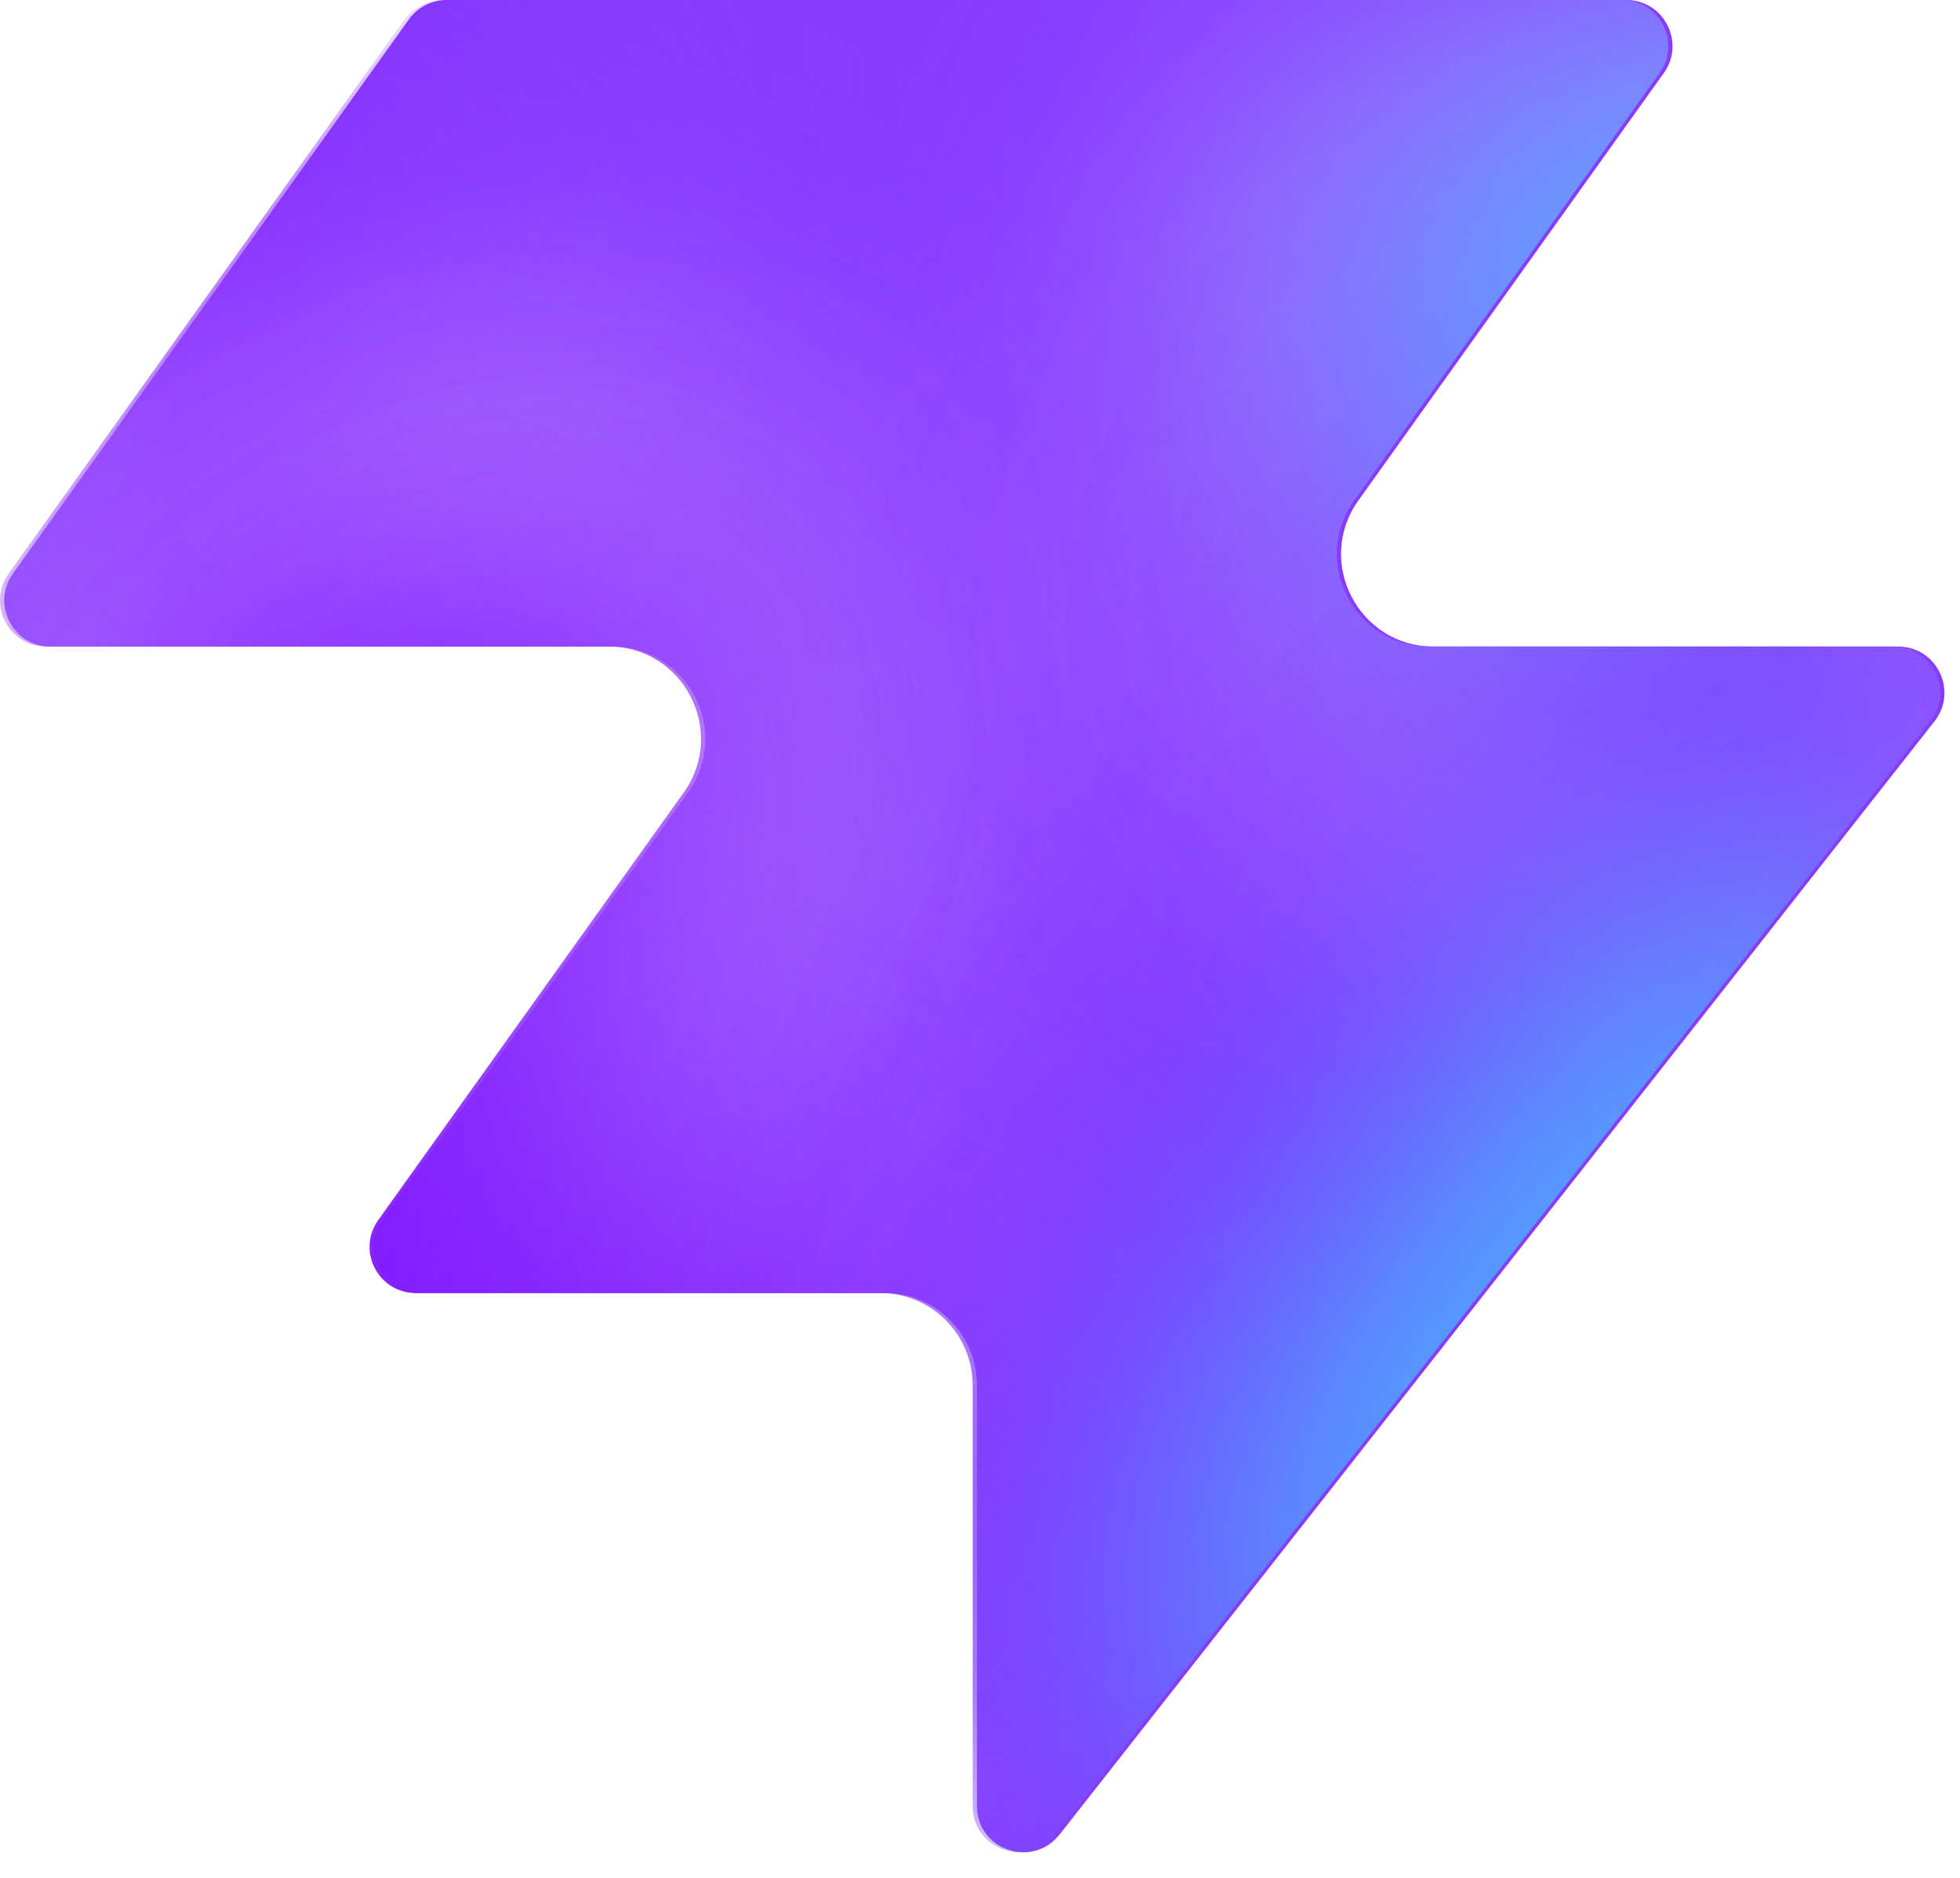
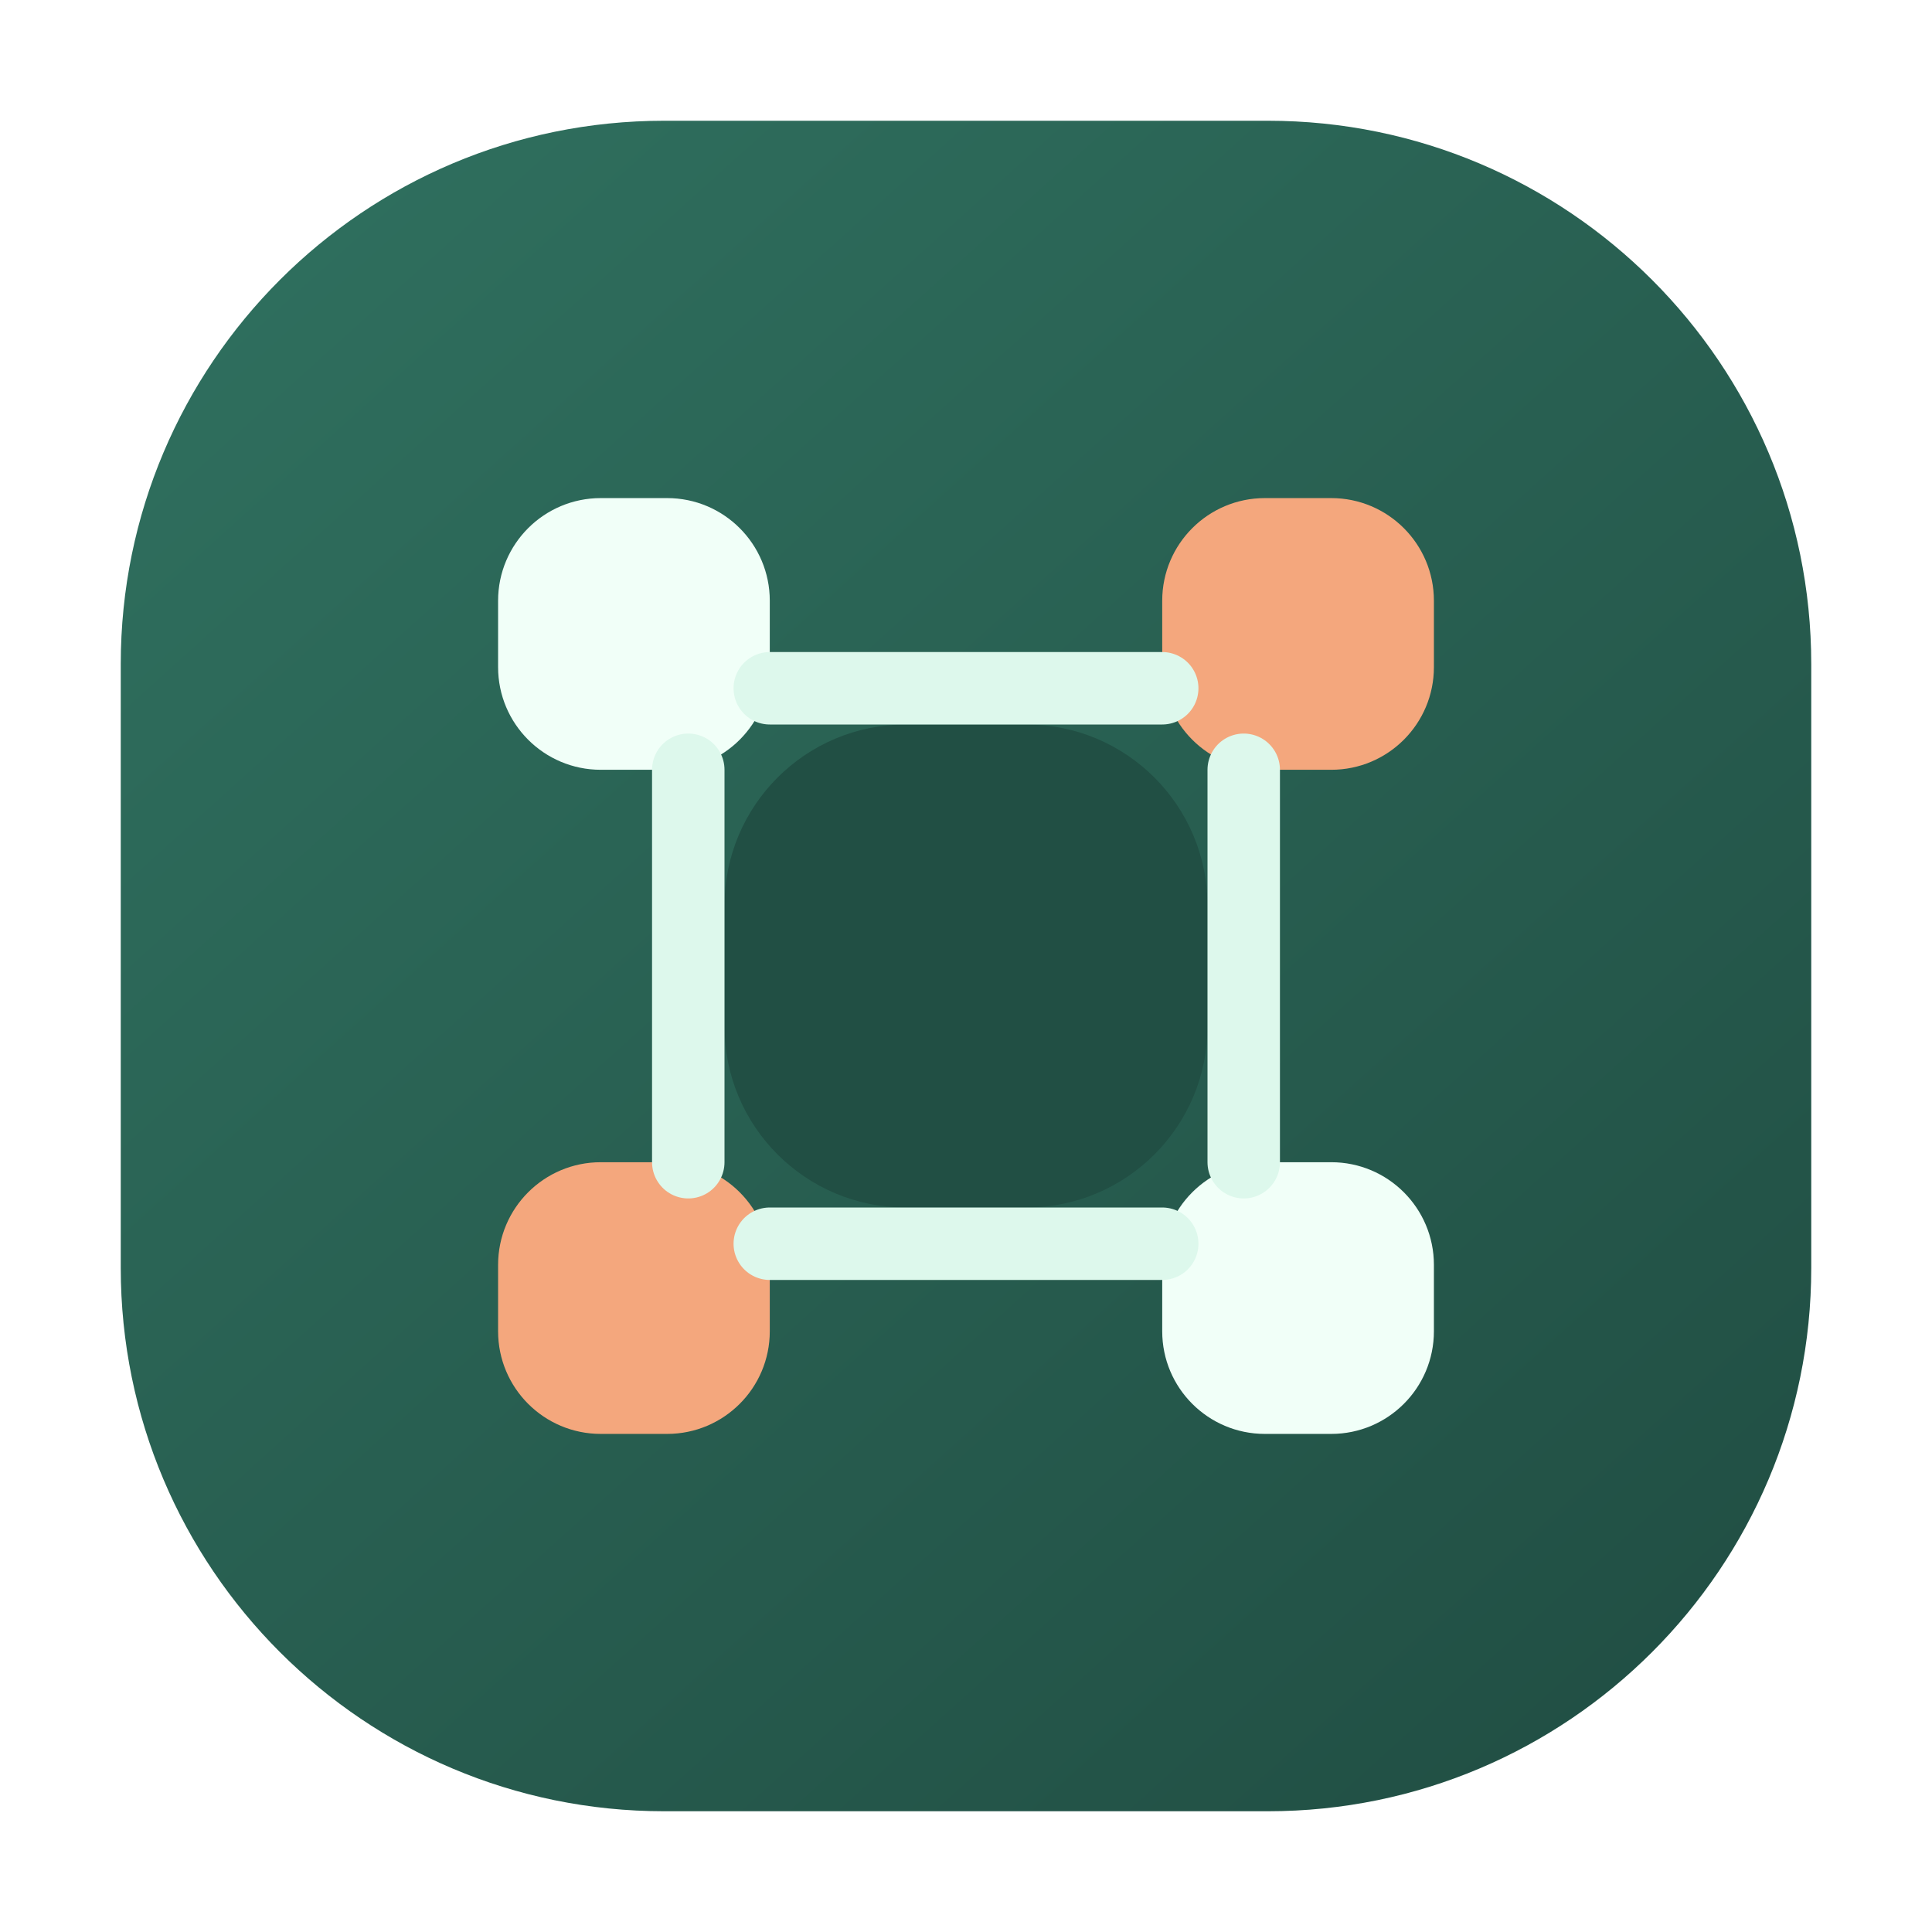
- <svg xmlns="http://www.w3.org/2000/svg" width="48" height="46" fill="none" viewBox="0 0 48 46">
-   <path fill="#863bff" d="M25.946 44.938c-.664.845-2.021.375-2.021-.698V33.937a2.26 2.26 0 0 0-2.262-2.262H10.287c-.92 0-1.456-1.04-.92-1.788l7.48-10.471c1.07-1.497 0-3.578-1.842-3.578H1.237c-.92 0-1.456-1.04-.92-1.788L10.013.474c.214-.297.556-.474.92-.474h28.894c.92 0 1.456 1.04.92 1.788l-7.48 10.471c-1.07 1.498 0 3.579 1.842 3.579h11.377c.943 0 1.473 1.088.89 1.83L25.947 44.94z" style="fill:#863bff;fill:color(display-p3 .525 .23 1);fill-opacity:1" />
-   <mask id="a" width="48" height="46" x="0" y="0" maskUnits="userSpaceOnUse" style="mask-type:alpha">
-     <path fill="#000" d="M25.842 44.938c-.664.844-2.021.375-2.021-.698V33.937a2.26 2.26 0 0 0-2.262-2.262H10.183c-.92 0-1.456-1.04-.92-1.788l7.48-10.471c1.07-1.498 0-3.579-1.842-3.579H1.133c-.92 0-1.456-1.04-.92-1.787L9.91.473c.214-.297.556-.474.92-.474h28.894c.92 0 1.456 1.04.92 1.788l-7.48 10.471c-1.07 1.498 0 3.578 1.842 3.578h11.377c.943 0 1.473 1.088.89 1.832L25.843 44.94z" style="fill:#000;fill-opacity:1" />
-   </mask>
-   <g mask="url(#a)">
-     <g filter="url(#b)">
-       <ellipse cx="5.508" cy="14.704" fill="#ede6ff" rx="5.508" ry="14.704" style="fill:#ede6ff;fill:color(display-p3 .927 .903 1);fill-opacity:1" transform="matrix(.00324 1 1 -.00324 -4.47 31.516)" />
-     </g>
-     <g filter="url(#c)">
-       <ellipse cx="10.399" cy="29.851" fill="#ede6ff" rx="10.399" ry="29.851" style="fill:#ede6ff;fill:color(display-p3 .927 .903 1);fill-opacity:1" transform="matrix(.00324 1 1 -.00324 -39.328 7.883)" />
-     </g>
-     <g filter="url(#d)">
-       <ellipse cx="5.508" cy="30.487" fill="#7e14ff" rx="5.508" ry="30.487" style="fill:#7e14ff;fill:color(display-p3 .492 .077 1);fill-opacity:1" transform="rotate(89.814 -25.913 -14.639)scale(1 -1)" />
-     </g>
-     <g filter="url(#e)">
-       <ellipse cx="5.508" cy="30.599" fill="#7e14ff" rx="5.508" ry="30.599" style="fill:#7e14ff;fill:color(display-p3 .492 .077 1);fill-opacity:1" transform="rotate(89.814 -32.644 -3.334)scale(1 -1)" />
-     </g>
-     <g filter="url(#f)">
-       <ellipse cx="5.508" cy="30.599" fill="#7e14ff" rx="5.508" ry="30.599" style="fill:#7e14ff;fill:color(display-p3 .492 .077 1);fill-opacity:1" transform="matrix(.00324 1 1 -.00324 -34.34 30.47)" />
-     </g>
-     <g filter="url(#g)">
-       <ellipse cx="14.072" cy="22.078" fill="#ede6ff" rx="14.072" ry="22.078" style="fill:#ede6ff;fill:color(display-p3 .927 .903 1);fill-opacity:1" transform="rotate(93.35 24.506 48.493)scale(-1 1)" />
-     </g>
-     <g filter="url(#h)">
-       <ellipse cx="3.47" cy="21.501" fill="#7e14ff" rx="3.47" ry="21.501" style="fill:#7e14ff;fill:color(display-p3 .492 .077 1);fill-opacity:1" transform="rotate(89.009 28.708 47.59)scale(-1 1)" />
-     </g>
-     <g filter="url(#i)">
-       <ellipse cx="3.47" cy="21.501" fill="#7e14ff" rx="3.47" ry="21.501" style="fill:#7e14ff;fill:color(display-p3 .492 .077 1);fill-opacity:1" transform="rotate(89.009 28.708 47.59)scale(-1 1)" />
-     </g>
-     <g filter="url(#j)">
-       <ellipse cx=".387" cy="8.972" fill="#7e14ff" rx="4.407" ry="29.108" style="fill:#7e14ff;fill:color(display-p3 .492 .077 1);fill-opacity:1" transform="rotate(39.51 .387 8.972)" />
-     </g>
-     <g filter="url(#k)">
-       <ellipse cx="47.523" cy="-6.092" fill="#7e14ff" rx="4.407" ry="29.108" style="fill:#7e14ff;fill:color(display-p3 .492 .077 1);fill-opacity:1" transform="rotate(37.892 47.523 -6.092)" />
-     </g>
-     <g filter="url(#l)">
-       <ellipse cx="41.412" cy="6.333" fill="#47bfff" rx="5.971" ry="9.665" style="fill:#47bfff;fill:color(display-p3 .28 .748 1);fill-opacity:1" transform="rotate(37.892 41.412 6.333)" />
-     </g>
-     <g filter="url(#m)">
-       <ellipse cx="-1.879" cy="38.332" fill="#7e14ff" rx="4.407" ry="29.108" style="fill:#7e14ff;fill:color(display-p3 .492 .077 1);fill-opacity:1" transform="rotate(37.892 -1.88 38.332)" />
-     </g>
-     <g filter="url(#n)">
-       <ellipse cx="-1.879" cy="38.332" fill="#7e14ff" rx="4.407" ry="29.108" style="fill:#7e14ff;fill:color(display-p3 .492 .077 1);fill-opacity:1" transform="rotate(37.892 -1.88 38.332)" />
-     </g>
-     <g filter="url(#o)">
-       <ellipse cx="35.651" cy="29.907" fill="#7e14ff" rx="4.407" ry="29.108" style="fill:#7e14ff;fill:color(display-p3 .492 .077 1);fill-opacity:1" transform="rotate(37.892 35.651 29.907)" />
-     </g>
-     <g filter="url(#p)">
-       <ellipse cx="38.418" cy="32.4" fill="#47bfff" rx="5.971" ry="15.297" style="fill:#47bfff;fill:color(display-p3 .28 .748 1);fill-opacity:1" transform="rotate(37.892 38.418 32.4)" />
-     </g>
-   </g>
+ <svg xmlns="http://www.w3.org/2000/svg" viewBox="0 0 64 64" fill="none">
  <defs>
-     <filter id="b" width="60.045" height="41.654" x="-19.77" y="16.149" color-interpolation-filters="sRGB" filterUnits="userSpaceOnUse">
-       <feFlood flood-opacity="0" result="BackgroundImageFix" />
-       <feBlend in="SourceGraphic" in2="BackgroundImageFix" result="shape" />
-       <feGaussianBlur result="effect1_foregroundBlur_2002_17158" stdDeviation="7.659" />
-     </filter>
-     <filter id="c" width="90.34" height="51.437" x="-54.613" y="-7.533" color-interpolation-filters="sRGB" filterUnits="userSpaceOnUse">
-       <feFlood flood-opacity="0" result="BackgroundImageFix" />
-       <feBlend in="SourceGraphic" in2="BackgroundImageFix" result="shape" />
-       <feGaussianBlur result="effect1_foregroundBlur_2002_17158" stdDeviation="7.659" />
-     </filter>
-     <filter id="d" width="79.355" height="29.4" x="-49.64" y="2.03" color-interpolation-filters="sRGB" filterUnits="userSpaceOnUse">
-       <feFlood flood-opacity="0" result="BackgroundImageFix" />
-       <feBlend in="SourceGraphic" in2="BackgroundImageFix" result="shape" />
-       <feGaussianBlur result="effect1_foregroundBlur_2002_17158" stdDeviation="4.596" />
-     </filter>
-     <filter id="e" width="79.579" height="29.4" x="-45.045" y="20.029" color-interpolation-filters="sRGB" filterUnits="userSpaceOnUse">
-       <feFlood flood-opacity="0" result="BackgroundImageFix" />
-       <feBlend in="SourceGraphic" in2="BackgroundImageFix" result="shape" />
-       <feGaussianBlur result="effect1_foregroundBlur_2002_17158" stdDeviation="4.596" />
-     </filter>
-     <filter id="f" width="79.579" height="29.4" x="-43.513" y="21.178" color-interpolation-filters="sRGB" filterUnits="userSpaceOnUse">
-       <feFlood flood-opacity="0" result="BackgroundImageFix" />
-       <feBlend in="SourceGraphic" in2="BackgroundImageFix" result="shape" />
-       <feGaussianBlur result="effect1_foregroundBlur_2002_17158" stdDeviation="4.596" />
-     </filter>
-     <filter id="g" width="74.749" height="58.852" x="15.756" y="-17.901" color-interpolation-filters="sRGB" filterUnits="userSpaceOnUse">
-       <feFlood flood-opacity="0" result="BackgroundImageFix" />
-       <feBlend in="SourceGraphic" in2="BackgroundImageFix" result="shape" />
-       <feGaussianBlur result="effect1_foregroundBlur_2002_17158" stdDeviation="7.659" />
-     </filter>
-     <filter id="h" width="61.377" height="25.362" x="23.548" y="2.284" color-interpolation-filters="sRGB" filterUnits="userSpaceOnUse">
-       <feFlood flood-opacity="0" result="BackgroundImageFix" />
-       <feBlend in="SourceGraphic" in2="BackgroundImageFix" result="shape" />
-       <feGaussianBlur result="effect1_foregroundBlur_2002_17158" stdDeviation="4.596" />
-     </filter>
-     <filter id="i" width="61.377" height="25.362" x="23.548" y="2.284" color-interpolation-filters="sRGB" filterUnits="userSpaceOnUse">
-       <feFlood flood-opacity="0" result="BackgroundImageFix" />
-       <feBlend in="SourceGraphic" in2="BackgroundImageFix" result="shape" />
-       <feGaussianBlur result="effect1_foregroundBlur_2002_17158" stdDeviation="4.596" />
-     </filter>
-     <filter id="j" width="56.045" height="63.649" x="-27.636" y="-22.853" color-interpolation-filters="sRGB" filterUnits="userSpaceOnUse">
-       <feFlood flood-opacity="0" result="BackgroundImageFix" />
-       <feBlend in="SourceGraphic" in2="BackgroundImageFix" result="shape" />
-       <feGaussianBlur result="effect1_foregroundBlur_2002_17158" stdDeviation="4.596" />
-     </filter>
-     <filter id="k" width="54.814" height="64.646" x="20.116" y="-38.415" color-interpolation-filters="sRGB" filterUnits="userSpaceOnUse">
-       <feFlood flood-opacity="0" result="BackgroundImageFix" />
-       <feBlend in="SourceGraphic" in2="BackgroundImageFix" result="shape" />
-       <feGaussianBlur result="effect1_foregroundBlur_2002_17158" stdDeviation="4.596" />
-     </filter>
-     <filter id="l" width="33.541" height="35.313" x="24.641" y="-11.323" color-interpolation-filters="sRGB" filterUnits="userSpaceOnUse">
-       <feFlood flood-opacity="0" result="BackgroundImageFix" />
-       <feBlend in="SourceGraphic" in2="BackgroundImageFix" result="shape" />
-       <feGaussianBlur result="effect1_foregroundBlur_2002_17158" stdDeviation="4.596" />
-     </filter>
-     <filter id="m" width="54.814" height="64.646" x="-29.286" y="6.009" color-interpolation-filters="sRGB" filterUnits="userSpaceOnUse">
-       <feFlood flood-opacity="0" result="BackgroundImageFix" />
-       <feBlend in="SourceGraphic" in2="BackgroundImageFix" result="shape" />
-       <feGaussianBlur result="effect1_foregroundBlur_2002_17158" stdDeviation="4.596" />
-     </filter>
-     <filter id="n" width="54.814" height="64.646" x="-29.286" y="6.009" color-interpolation-filters="sRGB" filterUnits="userSpaceOnUse">
-       <feFlood flood-opacity="0" result="BackgroundImageFix" />
-       <feBlend in="SourceGraphic" in2="BackgroundImageFix" result="shape" />
-       <feGaussianBlur result="effect1_foregroundBlur_2002_17158" stdDeviation="4.596" />
-     </filter>
-     <filter id="o" width="54.814" height="64.646" x="8.244" y="-2.416" color-interpolation-filters="sRGB" filterUnits="userSpaceOnUse">
-       <feFlood flood-opacity="0" result="BackgroundImageFix" />
-       <feBlend in="SourceGraphic" in2="BackgroundImageFix" result="shape" />
-       <feGaussianBlur result="effect1_foregroundBlur_2002_17158" stdDeviation="4.596" />
-     </filter>
-     <filter id="p" width="39.409" height="43.623" x="18.713" y="10.588" color-interpolation-filters="sRGB" filterUnits="userSpaceOnUse">
-       <feFlood flood-opacity="0" result="BackgroundImageFix" />
-       <feBlend in="SourceGraphic" in2="BackgroundImageFix" result="shape" />
-       <feGaussianBlur result="effect1_foregroundBlur_2002_17158" stdDeviation="4.596" />
-     </filter>
+     <linearGradient id="faviconPanel" x1="8" y1="7" x2="54" y2="58" gradientUnits="userSpaceOnUse">
+       <stop stop-color="#2F6F5E" />
+       <stop offset="1" stop-color="#214F44" />
+     </linearGradient>
  </defs>
+   <rect x="4" y="4" width="56" height="56" rx="18" fill="url(#faviconPanel)" />
+   <rect x="24" y="24" width="16" height="16" rx="6" fill="#214F44" />
+   <rect x="16.5" y="16.5" width="9" height="9" rx="3.4" fill="#F1FFF8" />
+   <rect x="38.5" y="16.5" width="9" height="9" rx="3.4" fill="#F4A77D" />
+   <rect x="16.5" y="38.5" width="9" height="9" rx="3.4" fill="#F4A77D" />
+   <rect x="38.5" y="38.5" width="9" height="9" rx="3.4" fill="#F1FFF8" />
+   <path d="M25.5 22.8h13M22.8 25.5v13M41.2 25.5v13M25.5 41.2h13" stroke="#DDF8EC" stroke-width="2.4" stroke-linecap="round" />
</svg>
